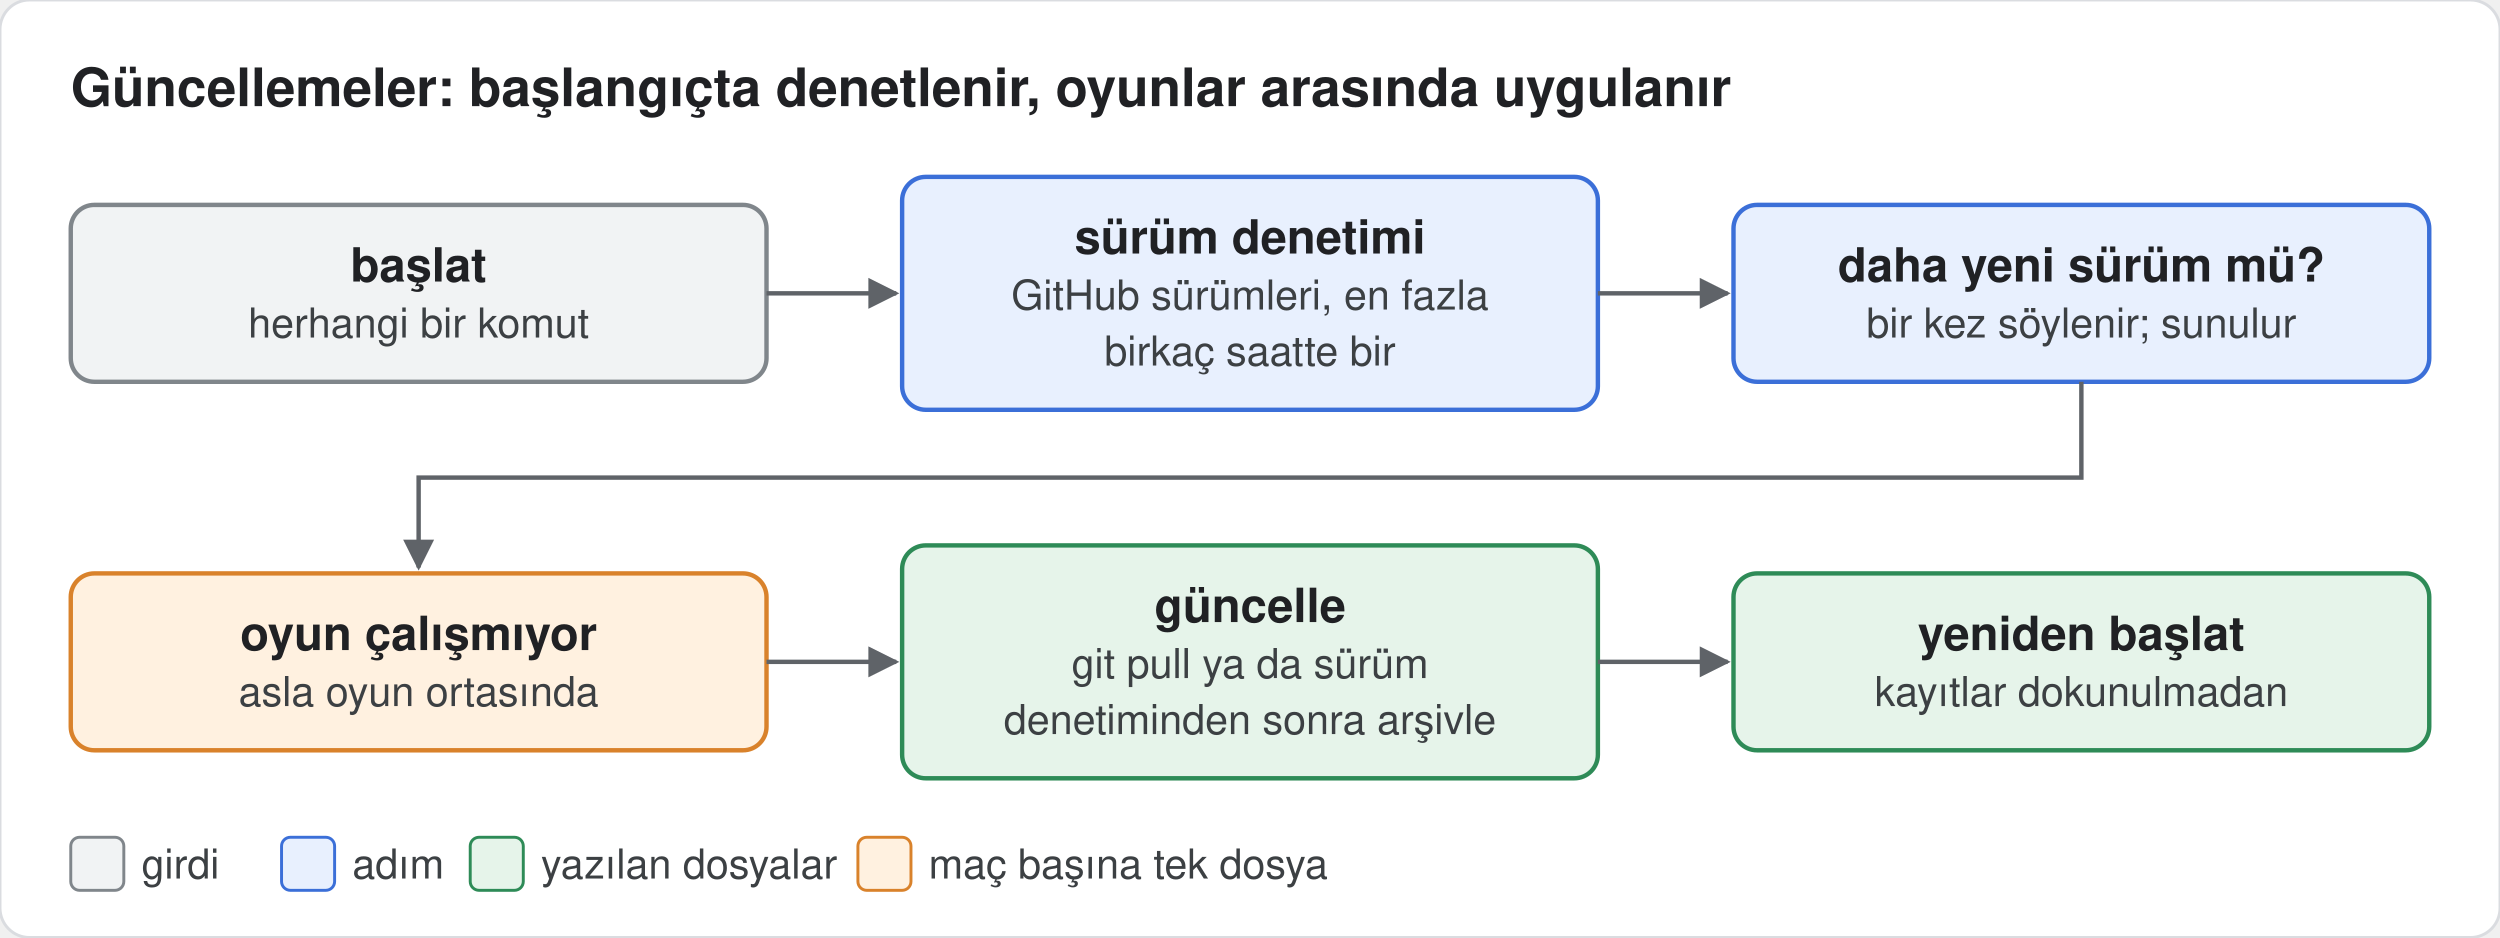
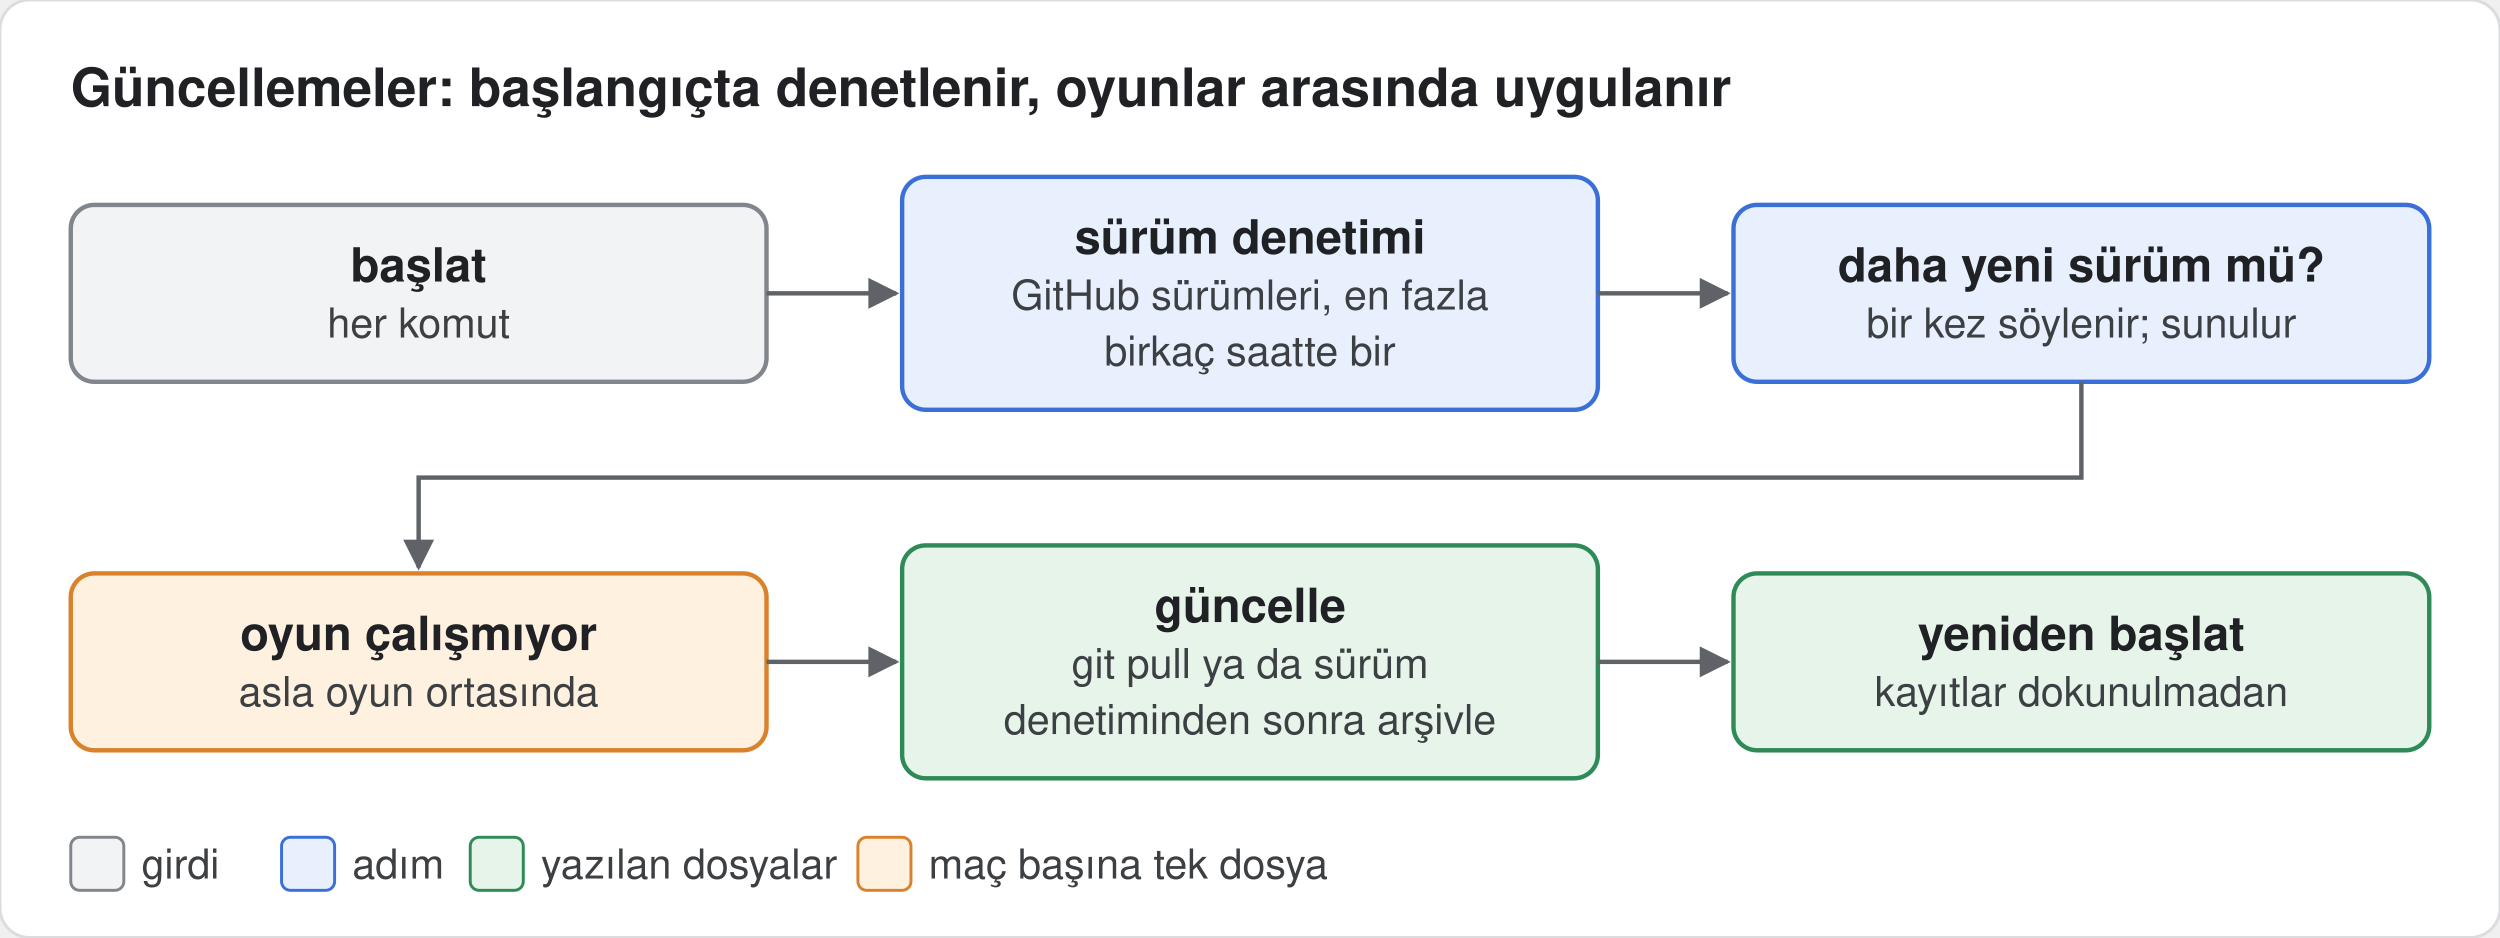
<svg xmlns="http://www.w3.org/2000/svg" width="848" height="318" viewBox="0 0 848 318" font-family="Segoe UI,Helvetica,Arial,sans-serif" role="img" aria-label="Updates: checked at start, applied between games">
  <defs>
    <marker id="a" viewBox="0 0 10 10" refX="9" refY="5" markerWidth="7" markerHeight="7" orient="auto">
      <path d="M0,0 L10,5 L0,10 z" fill="#5f6368" />
    </marker>
  </defs>
  <rect width="848" height="318" rx="10" fill="#ffffff" stroke="#dadce0" />
  <text x="24" y="36" font-size="18" font-weight="600" fill="#202124">Güncellemeler: başlangıçta denetlenir, oyunlar arasında uygulanır</text>
  <rect x="24" y="69.5" width="236" height="60" rx="8" fill="#f1f3f4" stroke="#80868b" stroke-width="1.5" />
  <text x="142.0" y="95.5" text-anchor="middle" font-weight="600" font-size="16" fill="#202124">başlat</text>
-   <text x="142.0" y="114.5" text-anchor="middle" font-size="14" fill="#3c4043">herhangi bir komut</text>
+   <text x="142.0" y="114.5" text-anchor="middle" font-size="14" fill="#3c4043">her komut</text>
  <rect x="306" y="60.0" width="236" height="79" rx="8" fill="#e8f0fe" stroke="#3b6fd8" stroke-width="1.5" />
  <text x="424.0" y="86.0" text-anchor="middle" font-weight="600" font-size="16" fill="#202124">sürüm denetimi</text>
  <text x="424.0" y="105.0" text-anchor="middle" font-size="14" fill="#3c4043">GitHub sürümleri, en fazla</text>
  <text x="424.0" y="124.0" text-anchor="middle" font-size="14" fill="#3c4043">birkaç saatte bir</text>
  <rect x="588" y="69.5" width="236" height="60" rx="8" fill="#e8f0fe" stroke="#3b6fd8" stroke-width="1.5" />
  <text x="706.0" y="95.5" text-anchor="middle" font-weight="600" font-size="16" fill="#202124">daha yeni sürüm mü?</text>
  <text x="706.0" y="114.5" text-anchor="middle" font-size="14" fill="#3c4043">bir kez söylenir; sunulur</text>
  <line x1="260" y1="99.5" x2="304" y2="99.5" stroke="#5f6368" stroke-width="1.5" marker-end="url(#a)" />
  <line x1="542" y1="99.5" x2="586" y2="99.5" stroke="#5f6368" stroke-width="1.5" marker-end="url(#a)" />
  <path d="M706.0,129.5 V162.0 H142.0 V192.5" fill="none" stroke="#5f6368" stroke-width="1.5" marker-end="url(#a)" />
  <rect x="24" y="194.5" width="236" height="60" rx="8" fill="#fff1e0" stroke="#d9822b" stroke-width="1.5" />
  <text x="142.0" y="220.5" text-anchor="middle" font-weight="600" font-size="16" fill="#202124">oyun çalışmıyor</text>
  <text x="142.0" y="239.5" text-anchor="middle" font-size="14" fill="#3c4043">asla oyun ortasında</text>
  <rect x="306" y="185.0" width="236" height="79" rx="8" fill="#e6f4ea" stroke="#2e8b57" stroke-width="1.5" />
  <text x="424.0" y="211.0" text-anchor="middle" font-weight="600" font-size="16" fill="#202124">güncelle</text>
  <text x="424.0" y="230.0" text-anchor="middle" font-size="14" fill="#3c4043">git pull ya da sürüm</text>
  <text x="424.0" y="249.0" text-anchor="middle" font-size="14" fill="#3c4043">denetiminden sonra arşivle</text>
  <rect x="588" y="194.5" width="236" height="60" rx="8" fill="#e6f4ea" stroke="#2e8b57" stroke-width="1.5" />
  <text x="706.0" y="220.5" text-anchor="middle" font-weight="600" font-size="16" fill="#202124">yeniden başlat</text>
  <text x="706.0" y="239.5" text-anchor="middle" font-size="14" fill="#3c4043">kayıtlar dokunulmadan</text>
  <line x1="260" y1="224.5" x2="304" y2="224.5" stroke="#5f6368" stroke-width="1.5" marker-end="url(#a)" />
  <line x1="542" y1="224.5" x2="586" y2="224.5" stroke="#5f6368" stroke-width="1.5" marker-end="url(#a)" />
  <rect x="24" y="284" width="18" height="18" rx="3" fill="#f1f3f4" stroke="#80868b" />
  <text x="48" y="298" font-size="14" fill="#3c4043">girdi</text>
  <rect x="95.5" y="284" width="18" height="18" rx="3" fill="#e8f0fe" stroke="#3b6fd8" />
  <text x="119.5" y="298" font-size="14" fill="#3c4043">adım</text>
  <rect x="159.5" y="284" width="18" height="18" rx="3" fill="#e6f4ea" stroke="#2e8b57" />
  <text x="183.5" y="298" font-size="14" fill="#3c4043">yazılan dosyalar</text>
  <rect x="291.0" y="284" width="18" height="18" rx="3" fill="#fff1e0" stroke="#d9822b" />
  <text x="315.0" y="298" font-size="14" fill="#3c4043">maç başına tek dosya</text>
</svg>
